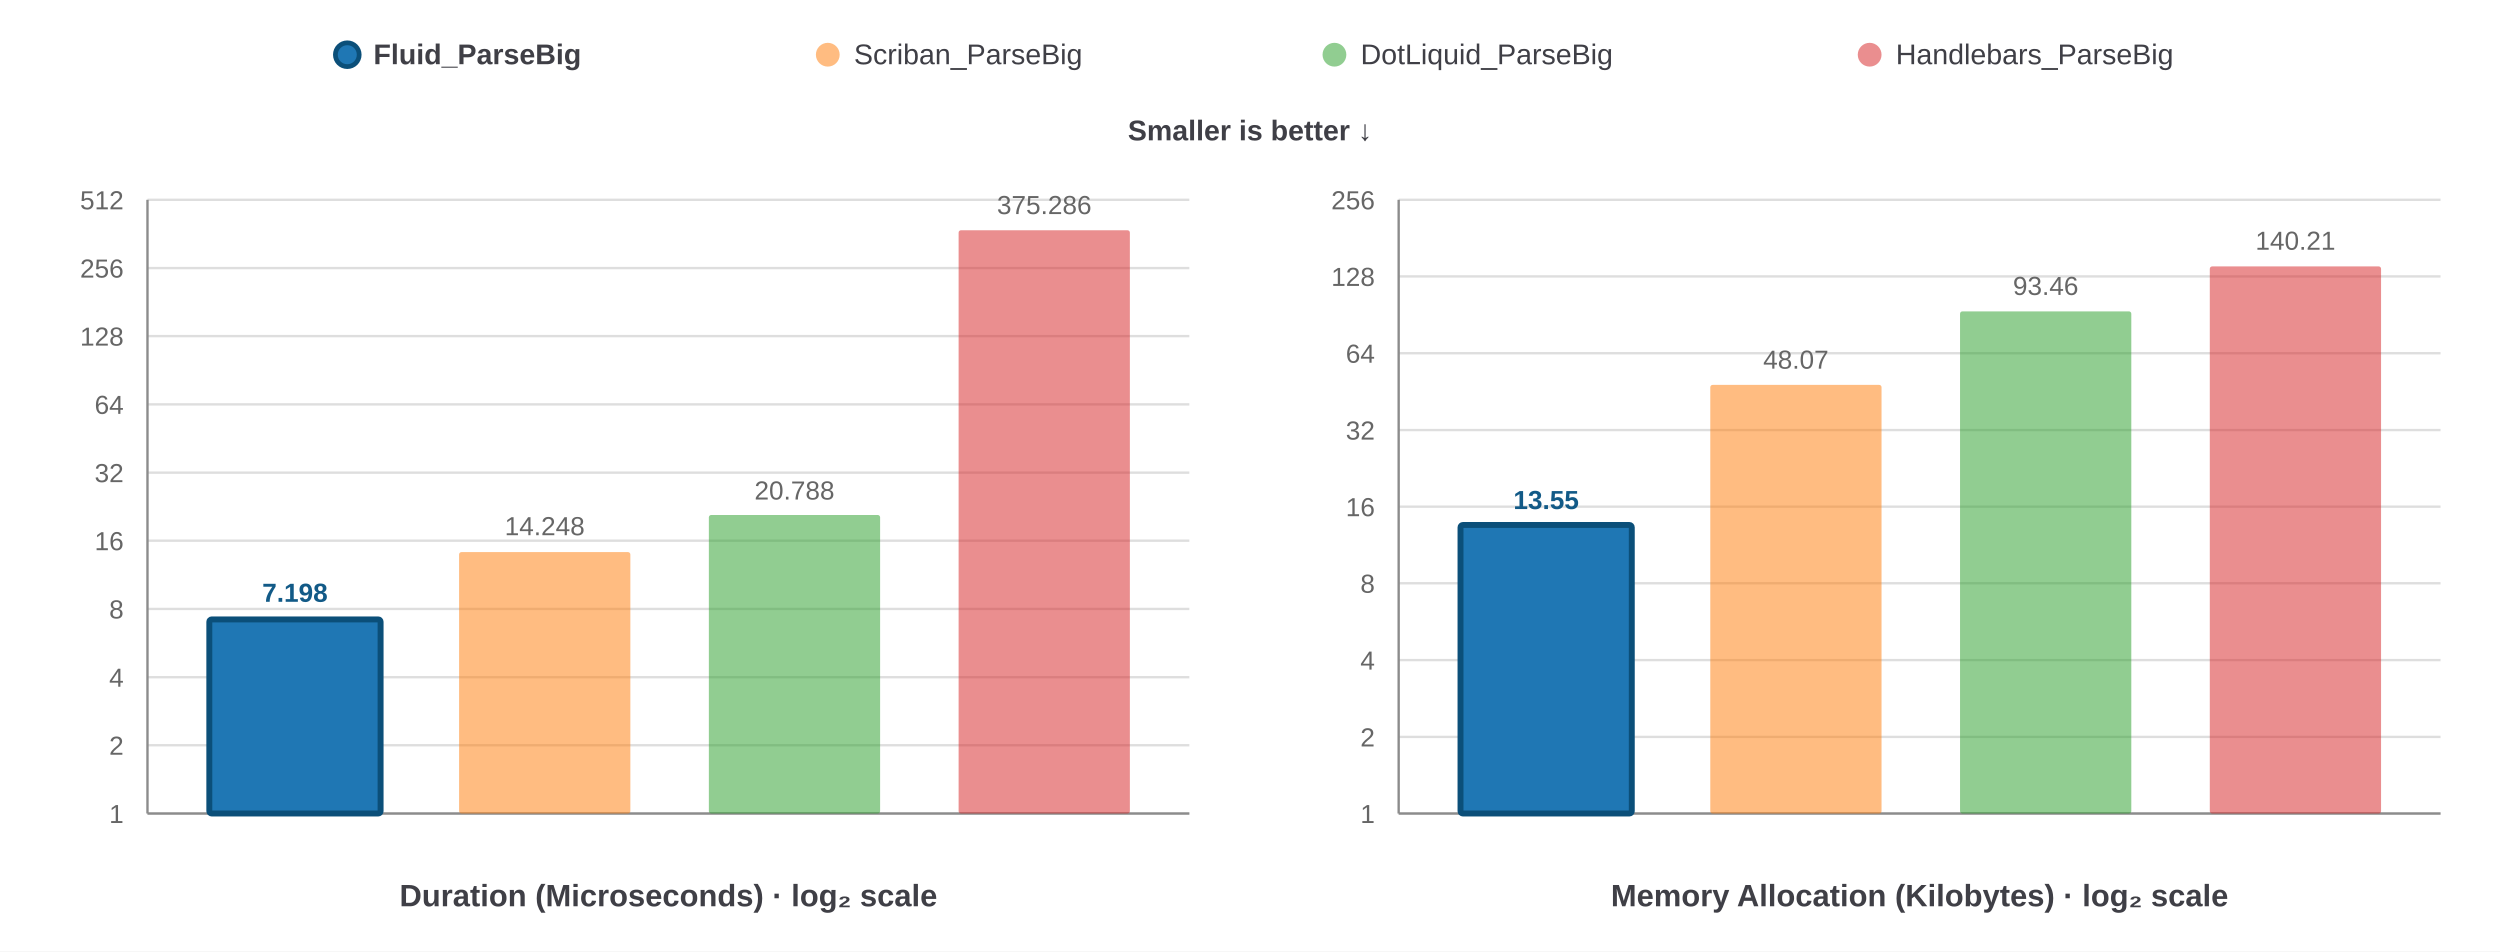
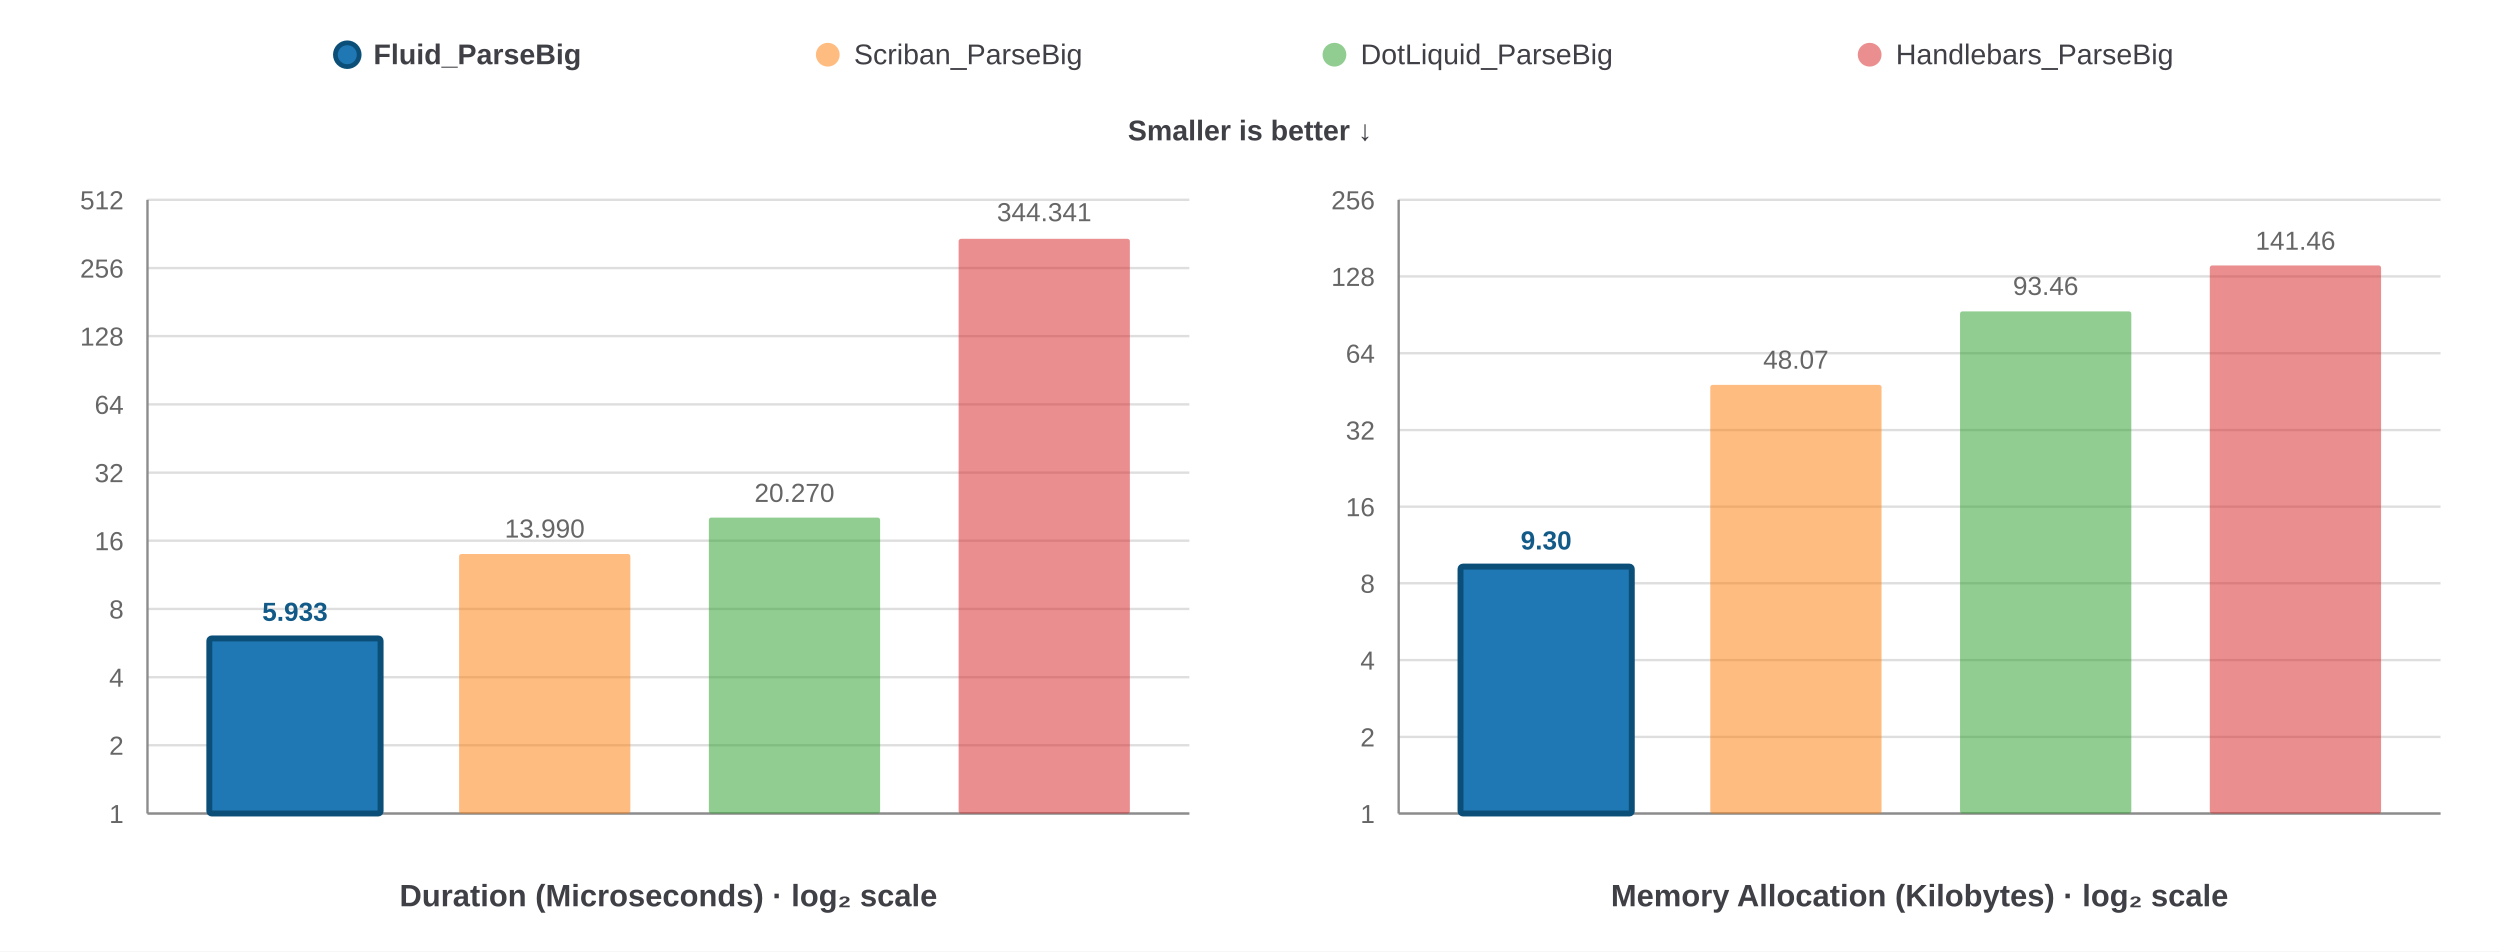
<svg xmlns="http://www.w3.org/2000/svg" width="1051" height="400" viewBox="0 0 1051 400" role="img" aria-labelledby="title desc">
  <defs>
    <style>
      text { font-family: Arial, Helvetica, sans-serif; fill: #3f3f46; }
      .tick { font-size: 11px; fill: #666; }
      .axis-title { font-size: 13px; font-weight: 600; }
      .grid { stroke: #dedede; stroke-width: 1; }
      .axis { stroke: #8c8c8c; stroke-width: 1; }
      .value { font-size: 11px; text-anchor: middle; fill: #666; }
      .fluid-value { font-size: 11px; font-weight: 700; text-anchor: middle; fill: #125a87; }
      .competitor { opacity: .52; }
    </style>
  </defs>
  <rect width="1051" height="400" fill="#fff" />
  <g font-size="12">
    <circle cx="146" cy="23" r="5" fill="#1f77b4" stroke="#0b4f79" stroke-width="2" />
    <text x="157" y="27" font-weight="700">Fluid_ParseBig</text>
    <circle cx="348" cy="23" r="5" fill="#ff7f0e" opacity=".52" />
    <text x="359" y="27">Scriban_ParseBig</text>
    <circle cx="561" cy="23" r="5" fill="#2ca02c" opacity=".52" />
    <text x="572" y="27">DotLiquid_ParseBig</text>
    <circle cx="786" cy="23" r="5" fill="#d62728" opacity=".52" />
    <text x="797" y="27">Handlebars_ParseBig</text>
  </g>
  <text x="525.5" y="59" text-anchor="middle" font-size="12" font-weight="600" fill="#666">Smaller is better ↓</text>
  <g>
    <line class="grid" x1="62" y1="342" x2="500" y2="342" />
    <text class="tick" x="52" y="346" text-anchor="end">1</text>
    <line class="grid" x1="62" y1="313.3" x2="500" y2="313.3" />
    <text class="tick" x="52" y="317.3" text-anchor="end">2</text>
    <line class="grid" x1="62" y1="284.7" x2="500" y2="284.7" />
    <text class="tick" x="52" y="288.7" text-anchor="end">4</text>
    <line class="grid" x1="62" y1="256" x2="500" y2="256" />
    <text class="tick" x="52" y="260" text-anchor="end">8</text>
    <line class="grid" x1="62" y1="227.3" x2="500" y2="227.3" />
    <text class="tick" x="52" y="231.3" text-anchor="end">16</text>
    <line class="grid" x1="62" y1="198.7" x2="500" y2="198.7" />
    <text class="tick" x="52" y="202.7" text-anchor="end">32</text>
    <line class="grid" x1="62" y1="170" x2="500" y2="170" />
    <text class="tick" x="52" y="174" text-anchor="end">64</text>
    <line class="grid" x1="62" y1="141.3" x2="500" y2="141.3" />
    <text class="tick" x="52" y="145.3" text-anchor="end">128</text>
    <line class="grid" x1="62" y1="112.7" x2="500" y2="112.7" />
    <text class="tick" x="52" y="116.7" text-anchor="end">256</text>
    <line class="grid" x1="62" y1="84" x2="500" y2="84" />
    <text class="tick" x="52" y="88" text-anchor="end">512</text>
    <line class="axis" x1="62" y1="84" x2="62" y2="342" />
    <line class="axis" x1="62" y1="342" x2="500" y2="342" />
-     <rect x="88" y="260.4" width="72" height="81.6" rx="1" fill="#1f77b4" stroke="#0b4f79" stroke-width="2.5" />
-     <text class="fluid-value" x="124" y="253">7.198</text>
-     <rect class="competitor" x="193" y="232.1" width="72" height="109.9" rx="1" fill="#ff7f0e" />
-     <text class="value" x="229" y="225">14.248</text>
-     <rect class="competitor" x="298" y="216.5" width="72" height="125.5" rx="1" fill="#2ca02c" />
-     <text class="value" x="334" y="210">20.788</text>
-     <rect class="competitor" x="403" y="96.8" width="72" height="245.2" rx="1" fill="#d62728" />
-     <text class="value" x="439" y="90">375.286</text>
+     <rect x="88" y="268.4" width="72" height="73.6" rx="1" fill="#1f77b4" stroke="#0b4f79" stroke-width="2.5" />
+     <text class="fluid-value" x="124" y="261">5.933</text>
+     <rect class="competitor" x="193" y="232.9" width="72" height="109.1" rx="1" fill="#ff7f0e" />
+     <text class="value" x="229" y="226">13.990</text>
+     <rect class="competitor" x="298" y="217.6" width="72" height="124.4" rx="1" fill="#2ca02c" />
+     <text class="value" x="334" y="211">20.270</text>
+     <rect class="competitor" x="403" y="100.4" width="72" height="241.6" rx="1" fill="#d62728" />
+     <text class="value" x="439" y="93">344.341</text>
    <text class="axis-title" x="281" y="381" text-anchor="middle">Duration (Microseconds) · log₂ scale</text>
  </g>
  <g>
    <line class="grid" x1="588" y1="342" x2="1026" y2="342" />
    <text class="tick" x="578" y="346" text-anchor="end">1</text>
    <line class="grid" x1="588" y1="309.8" x2="1026" y2="309.8" />
    <text class="tick" x="578" y="313.8" text-anchor="end">2</text>
    <line class="grid" x1="588" y1="277.5" x2="1026" y2="277.5" />
    <text class="tick" x="578" y="281.5" text-anchor="end">4</text>
    <line class="grid" x1="588" y1="245.2" x2="1026" y2="245.2" />
    <text class="tick" x="578" y="249.2" text-anchor="end">8</text>
    <line class="grid" x1="588" y1="213" x2="1026" y2="213" />
    <text class="tick" x="578" y="217" text-anchor="end">16</text>
    <line class="grid" x1="588" y1="180.8" x2="1026" y2="180.8" />
    <text class="tick" x="578" y="184.8" text-anchor="end">32</text>
    <line class="grid" x1="588" y1="148.5" x2="1026" y2="148.5" />
    <text class="tick" x="578" y="152.5" text-anchor="end">64</text>
    <line class="grid" x1="588" y1="116.2" x2="1026" y2="116.2" />
    <text class="tick" x="578" y="120.2" text-anchor="end">128</text>
    <line class="grid" x1="588" y1="84" x2="1026" y2="84" />
    <text class="tick" x="578" y="88" text-anchor="end">256</text>
    <line class="axis" x1="588" y1="84" x2="588" y2="342" />
    <line class="axis" x1="588" y1="342" x2="1026" y2="342" />
-     <rect x="614" y="220.7" width="72" height="121.3" rx="1" fill="#1f77b4" stroke="#0b4f79" stroke-width="2.5" />
-     <text class="fluid-value" x="650" y="214">13.55</text>
+     <rect x="614" y="238.2" width="72" height="103.8" rx="1" fill="#1f77b4" stroke="#0b4f79" stroke-width="2.5" />
+     <text class="fluid-value" x="650" y="231">9.30</text>
    <rect class="competitor" x="719" y="161.8" width="72" height="180.2" rx="1" fill="#ff7f0e" />
    <text class="value" x="755" y="155">48.07</text>
    <rect class="competitor" x="824" y="130.9" width="72" height="211.1" rx="1" fill="#2ca02c" />
    <text class="value" x="860" y="124">93.46</text>
-     <rect class="competitor" x="929" y="112" width="72" height="230" rx="1" fill="#d62728" />
-     <text class="value" x="965" y="105">140.21</text>
+     <rect class="competitor" x="929" y="111.6" width="72" height="230.4" rx="1" fill="#d62728" />
+     <text class="value" x="965" y="105">141.46</text>
    <text class="axis-title" x="807" y="381" text-anchor="middle">Memory Allocation (Kilobytes) · log₂ scale</text>
  </g>
</svg>
